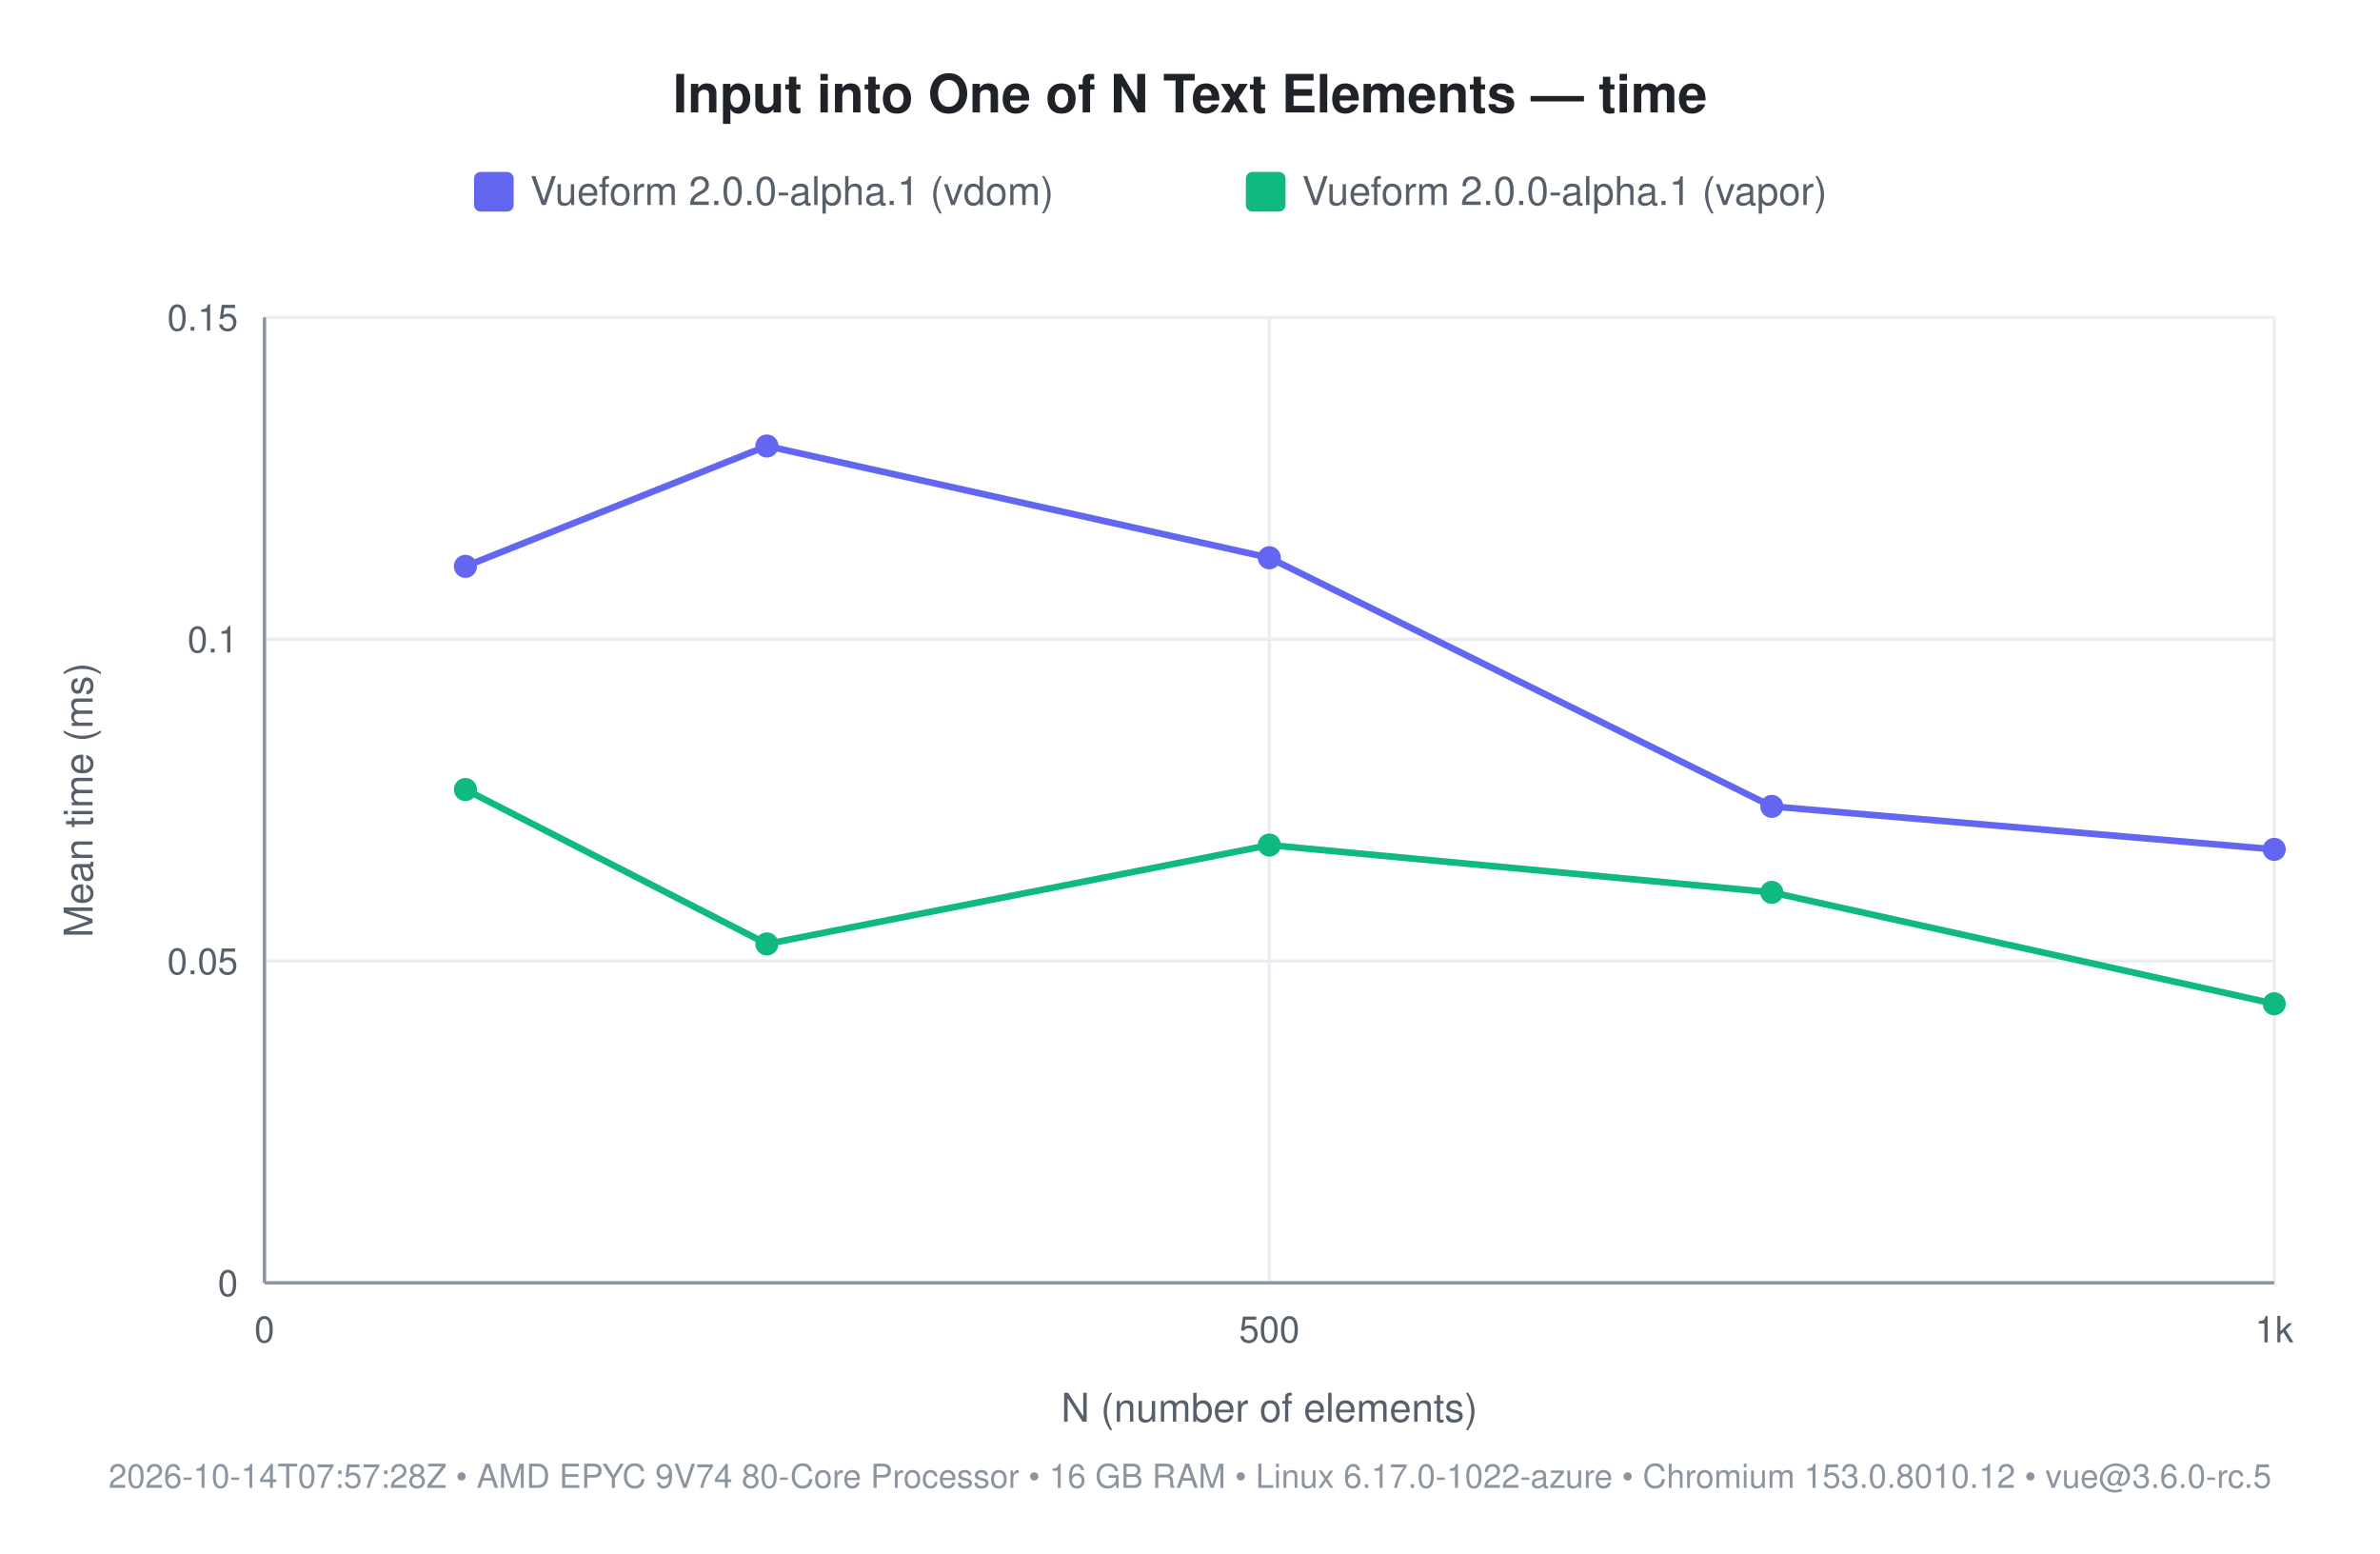
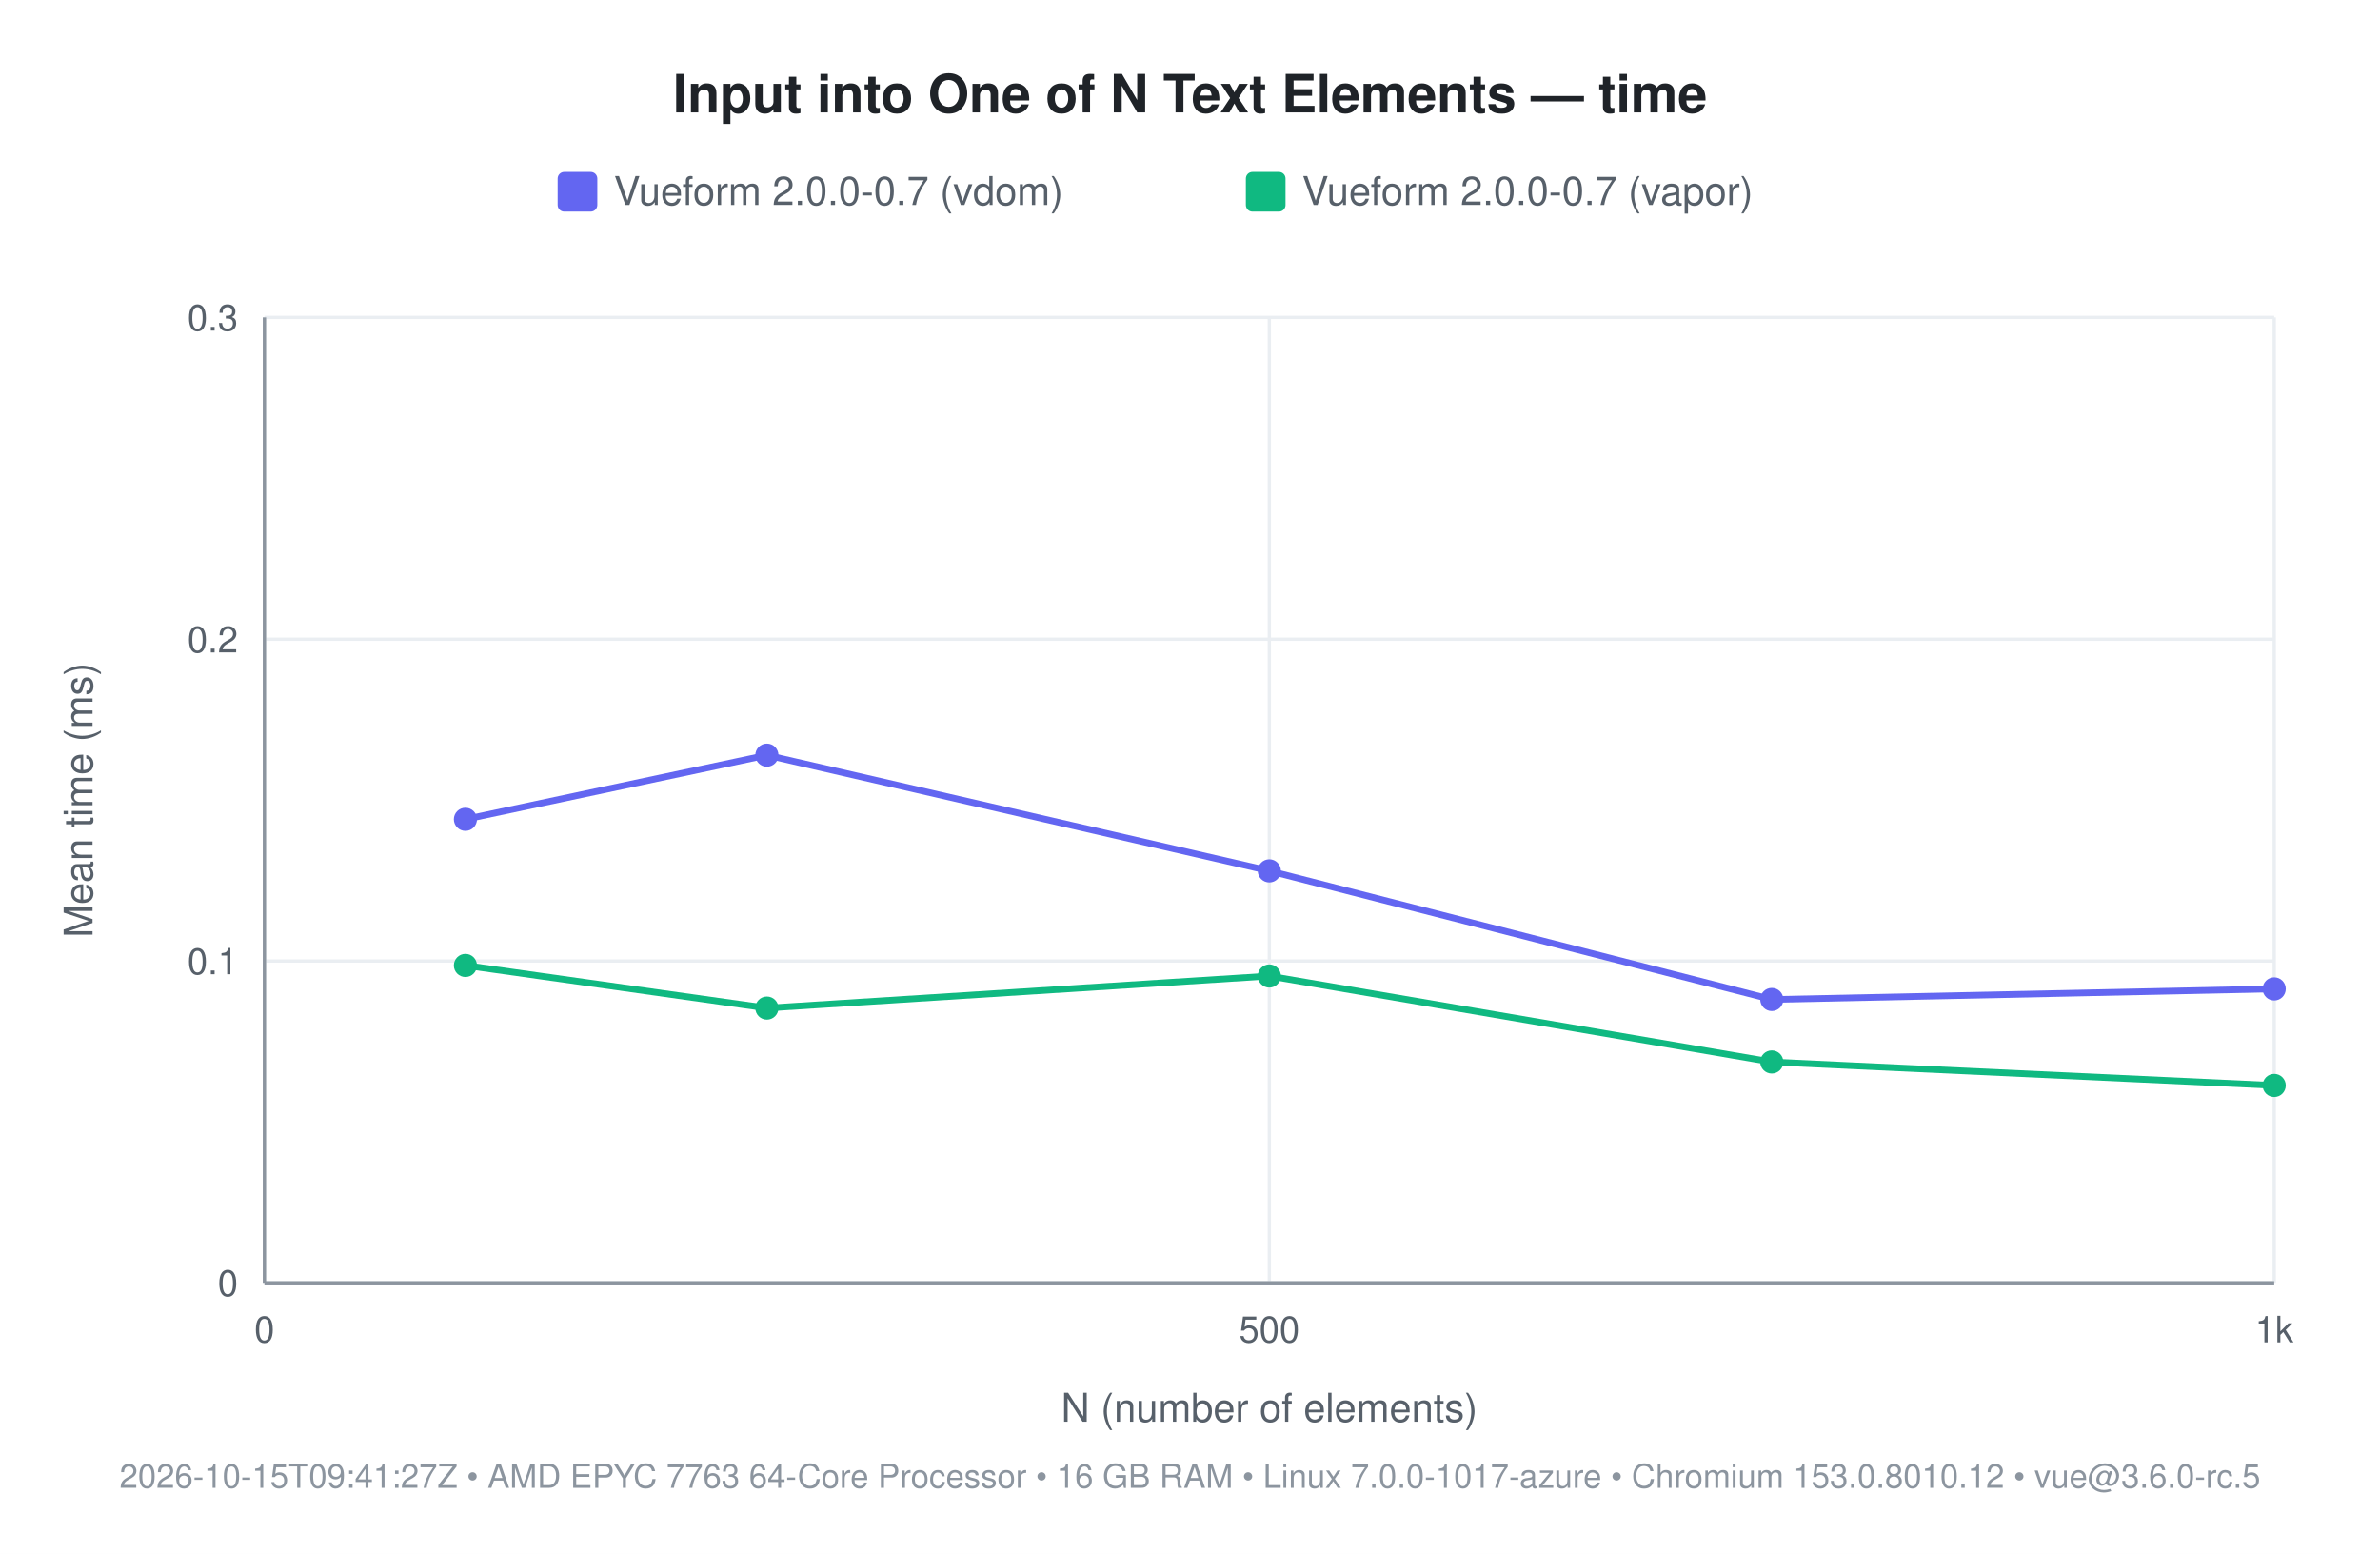
<svg xmlns="http://www.w3.org/2000/svg" width="720" height="470" viewBox="0 0 720 470" font-family="-apple-system, 'Segoe UI', Helvetica, Arial, sans-serif">
  <rect width="720" height="470" fill="#ffffff" />
  <text x="360" y="34" font-size="16" font-weight="600" fill="#1f2328" text-anchor="middle">Input into One of N Text Elements — time</text>
-   <rect x="143.4" y="52" width="12" height="12" rx="2" fill="#6366f1" />
-   <text x="160.4" y="62" font-size="12" fill="#57606a">Vueform 2.0.0-alpha.1 (vdom)</text>
+   <rect x="168.7" y="52" width="12" height="12" rx="2" fill="#6366f1" />
+   <text x="185.7" y="62" font-size="12" fill="#57606a">Vueform 2.0.0-0.7 (vdom)</text>
  <rect x="376.9" y="52" width="12" height="12" rx="2" fill="#10b981" />
-   <text x="393.9" y="62" font-size="12" fill="#57606a">Vueform 2.0.0-alpha.1 (vapor)</text>
+   <text x="393.9" y="62" font-size="12" fill="#57606a">Vueform 2.0.0-0.7 (vapor)</text>
  <line x1="80" y1="388" x2="688" y2="388" stroke="#eaeef2" stroke-width="1" />
  <text x="72" y="392" font-size="11" fill="#57606a" text-anchor="end">0</text>
  <line x1="80" y1="290.667" x2="688" y2="290.667" stroke="#eaeef2" stroke-width="1" />
-   <text x="72" y="294.667" font-size="11" fill="#57606a" text-anchor="end">0.05</text>
+   <text x="72" y="294.667" font-size="11" fill="#57606a" text-anchor="end">0.1</text>
  <line x1="80" y1="193.333" x2="688" y2="193.333" stroke="#eaeef2" stroke-width="1" />
-   <text x="72" y="197.333" font-size="11" fill="#57606a" text-anchor="end">0.1</text>
+   <text x="72" y="197.333" font-size="11" fill="#57606a" text-anchor="end">0.2</text>
  <line x1="80" y1="96" x2="688" y2="96" stroke="#eaeef2" stroke-width="1" />
-   <text x="72" y="100" font-size="11" fill="#57606a" text-anchor="end">0.15</text>
+   <text x="72" y="100" font-size="11" fill="#57606a" text-anchor="end">0.3</text>
  <line x1="80" y1="96" x2="80" y2="388" stroke="#eaeef2" stroke-width="1" />
  <text x="80" y="406" font-size="11" fill="#57606a" text-anchor="middle">0</text>
  <line x1="384" y1="96" x2="384" y2="388" stroke="#eaeef2" stroke-width="1" />
  <text x="384" y="406" font-size="11" fill="#57606a" text-anchor="middle">500</text>
  <line x1="688" y1="96" x2="688" y2="388" stroke="#eaeef2" stroke-width="1" />
  <text x="688" y="406" font-size="11" fill="#57606a" text-anchor="middle">1k</text>
  <line x1="80" y1="388" x2="688" y2="388" stroke="#8c959f" stroke-width="1" />
  <line x1="80" y1="96" x2="80" y2="388" stroke="#8c959f" stroke-width="1" />
  <text x="384" y="430" font-size="12" fill="#57606a" text-anchor="middle">N (number of elements)</text>
  <text x="28" y="242" font-size="12" fill="#57606a" text-anchor="middle" transform="rotate(-90 28 242)">Mean time (ms)</text>
-   <text x="360" y="450" font-size="10" fill="#8c959f" text-anchor="middle">2026-10-14T07:57:28Z • AMD EPYC 9V74 80-Core Processor • 16 GB RAM • Linux 6.17.0-1022-azure • Chromium 153.0.8010.12 • vue@3.6.0-rc.5</text>
-   <polyline points="140.8,171.3 232.0,134.9 384.0,168.7 536.0,243.9 688.0,256.9" fill="none" stroke="#6366f1" stroke-width="2" />
-   <circle cx="140.8" cy="171.3" r="3.5" fill="#6366f1" />
-   <circle cx="232.0" cy="134.9" r="3.5" fill="#6366f1" />
-   <circle cx="384.0" cy="168.7" r="3.5" fill="#6366f1" />
-   <circle cx="536.0" cy="243.9" r="3.5" fill="#6366f1" />
-   <circle cx="688.0" cy="256.9" r="3.5" fill="#6366f1" />
-   <polyline points="140.8,238.8 232.0,285.5 384.0,255.6 536.0,269.9 688.0,303.6" fill="none" stroke="#10b981" stroke-width="2" />
-   <circle cx="140.8" cy="238.8" r="3.5" fill="#10b981" />
-   <circle cx="232.0" cy="285.5" r="3.5" fill="#10b981" />
-   <circle cx="384.0" cy="255.6" r="3.5" fill="#10b981" />
-   <circle cx="536.0" cy="269.9" r="3.5" fill="#10b981" />
-   <circle cx="688.0" cy="303.6" r="3.5" fill="#10b981" />
+   <text x="360" y="450" font-size="10" fill="#8c959f" text-anchor="middle">2026-10-15T09:41:27Z • AMD EPYC 7763 64-Core Processor • 16 GB RAM • Linux 7.0.0-1017-azure • Chromium 153.0.8010.12 • vue@3.6.0-rc.5</text>
+   <polyline points="140.8,247.8 232.0,228.4 384.0,263.4 536.0,302.3 688.0,299.1" fill="none" stroke="#6366f1" stroke-width="2" />
+   <circle cx="140.8" cy="247.8" r="3.5" fill="#6366f1" />
+   <circle cx="232.0" cy="228.4" r="3.5" fill="#6366f1" />
+   <circle cx="384.0" cy="263.4" r="3.5" fill="#6366f1" />
+   <circle cx="536.0" cy="302.3" r="3.5" fill="#6366f1" />
+   <circle cx="688.0" cy="299.1" r="3.5" fill="#6366f1" />
+   <polyline points="140.8,292.0 232.0,304.9 384.0,295.2 536.0,321.2 688.0,328.3" fill="none" stroke="#10b981" stroke-width="2" />
+   <circle cx="140.8" cy="292.0" r="3.5" fill="#10b981" />
+   <circle cx="232.0" cy="304.9" r="3.5" fill="#10b981" />
+   <circle cx="384.0" cy="295.2" r="3.5" fill="#10b981" />
+   <circle cx="536.0" cy="321.2" r="3.5" fill="#10b981" />
+   <circle cx="688.0" cy="328.3" r="3.5" fill="#10b981" />
</svg>
